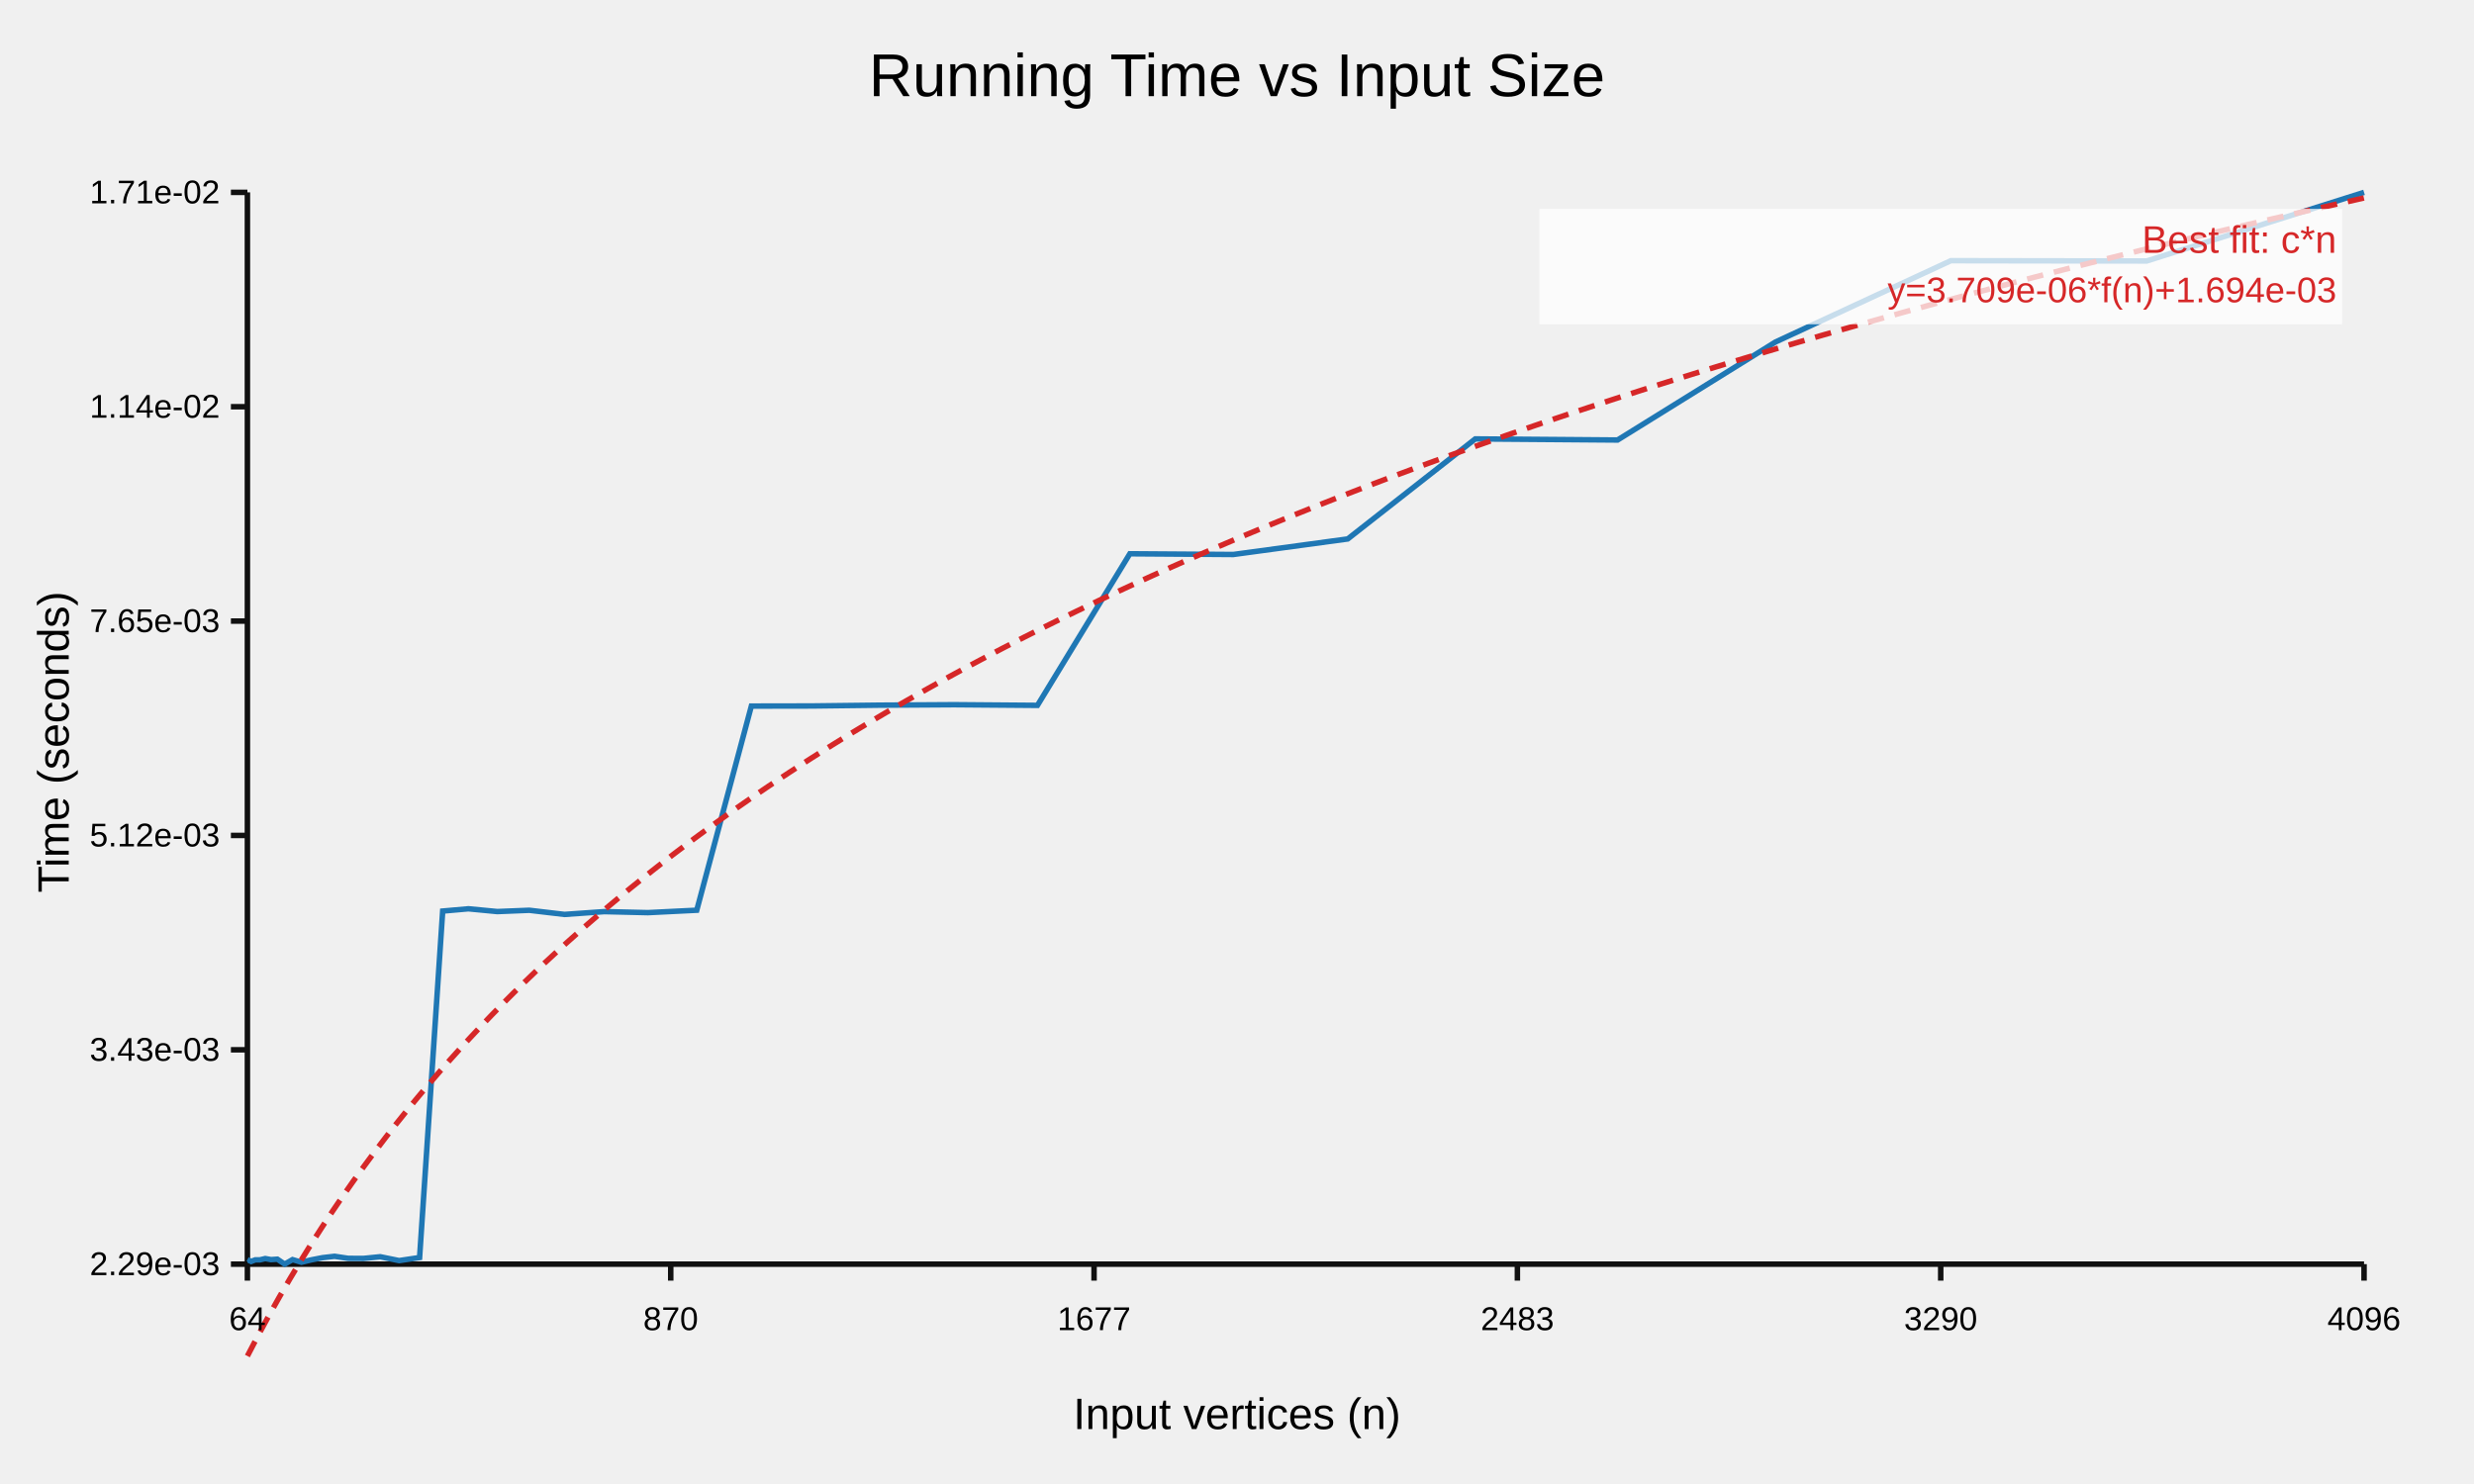
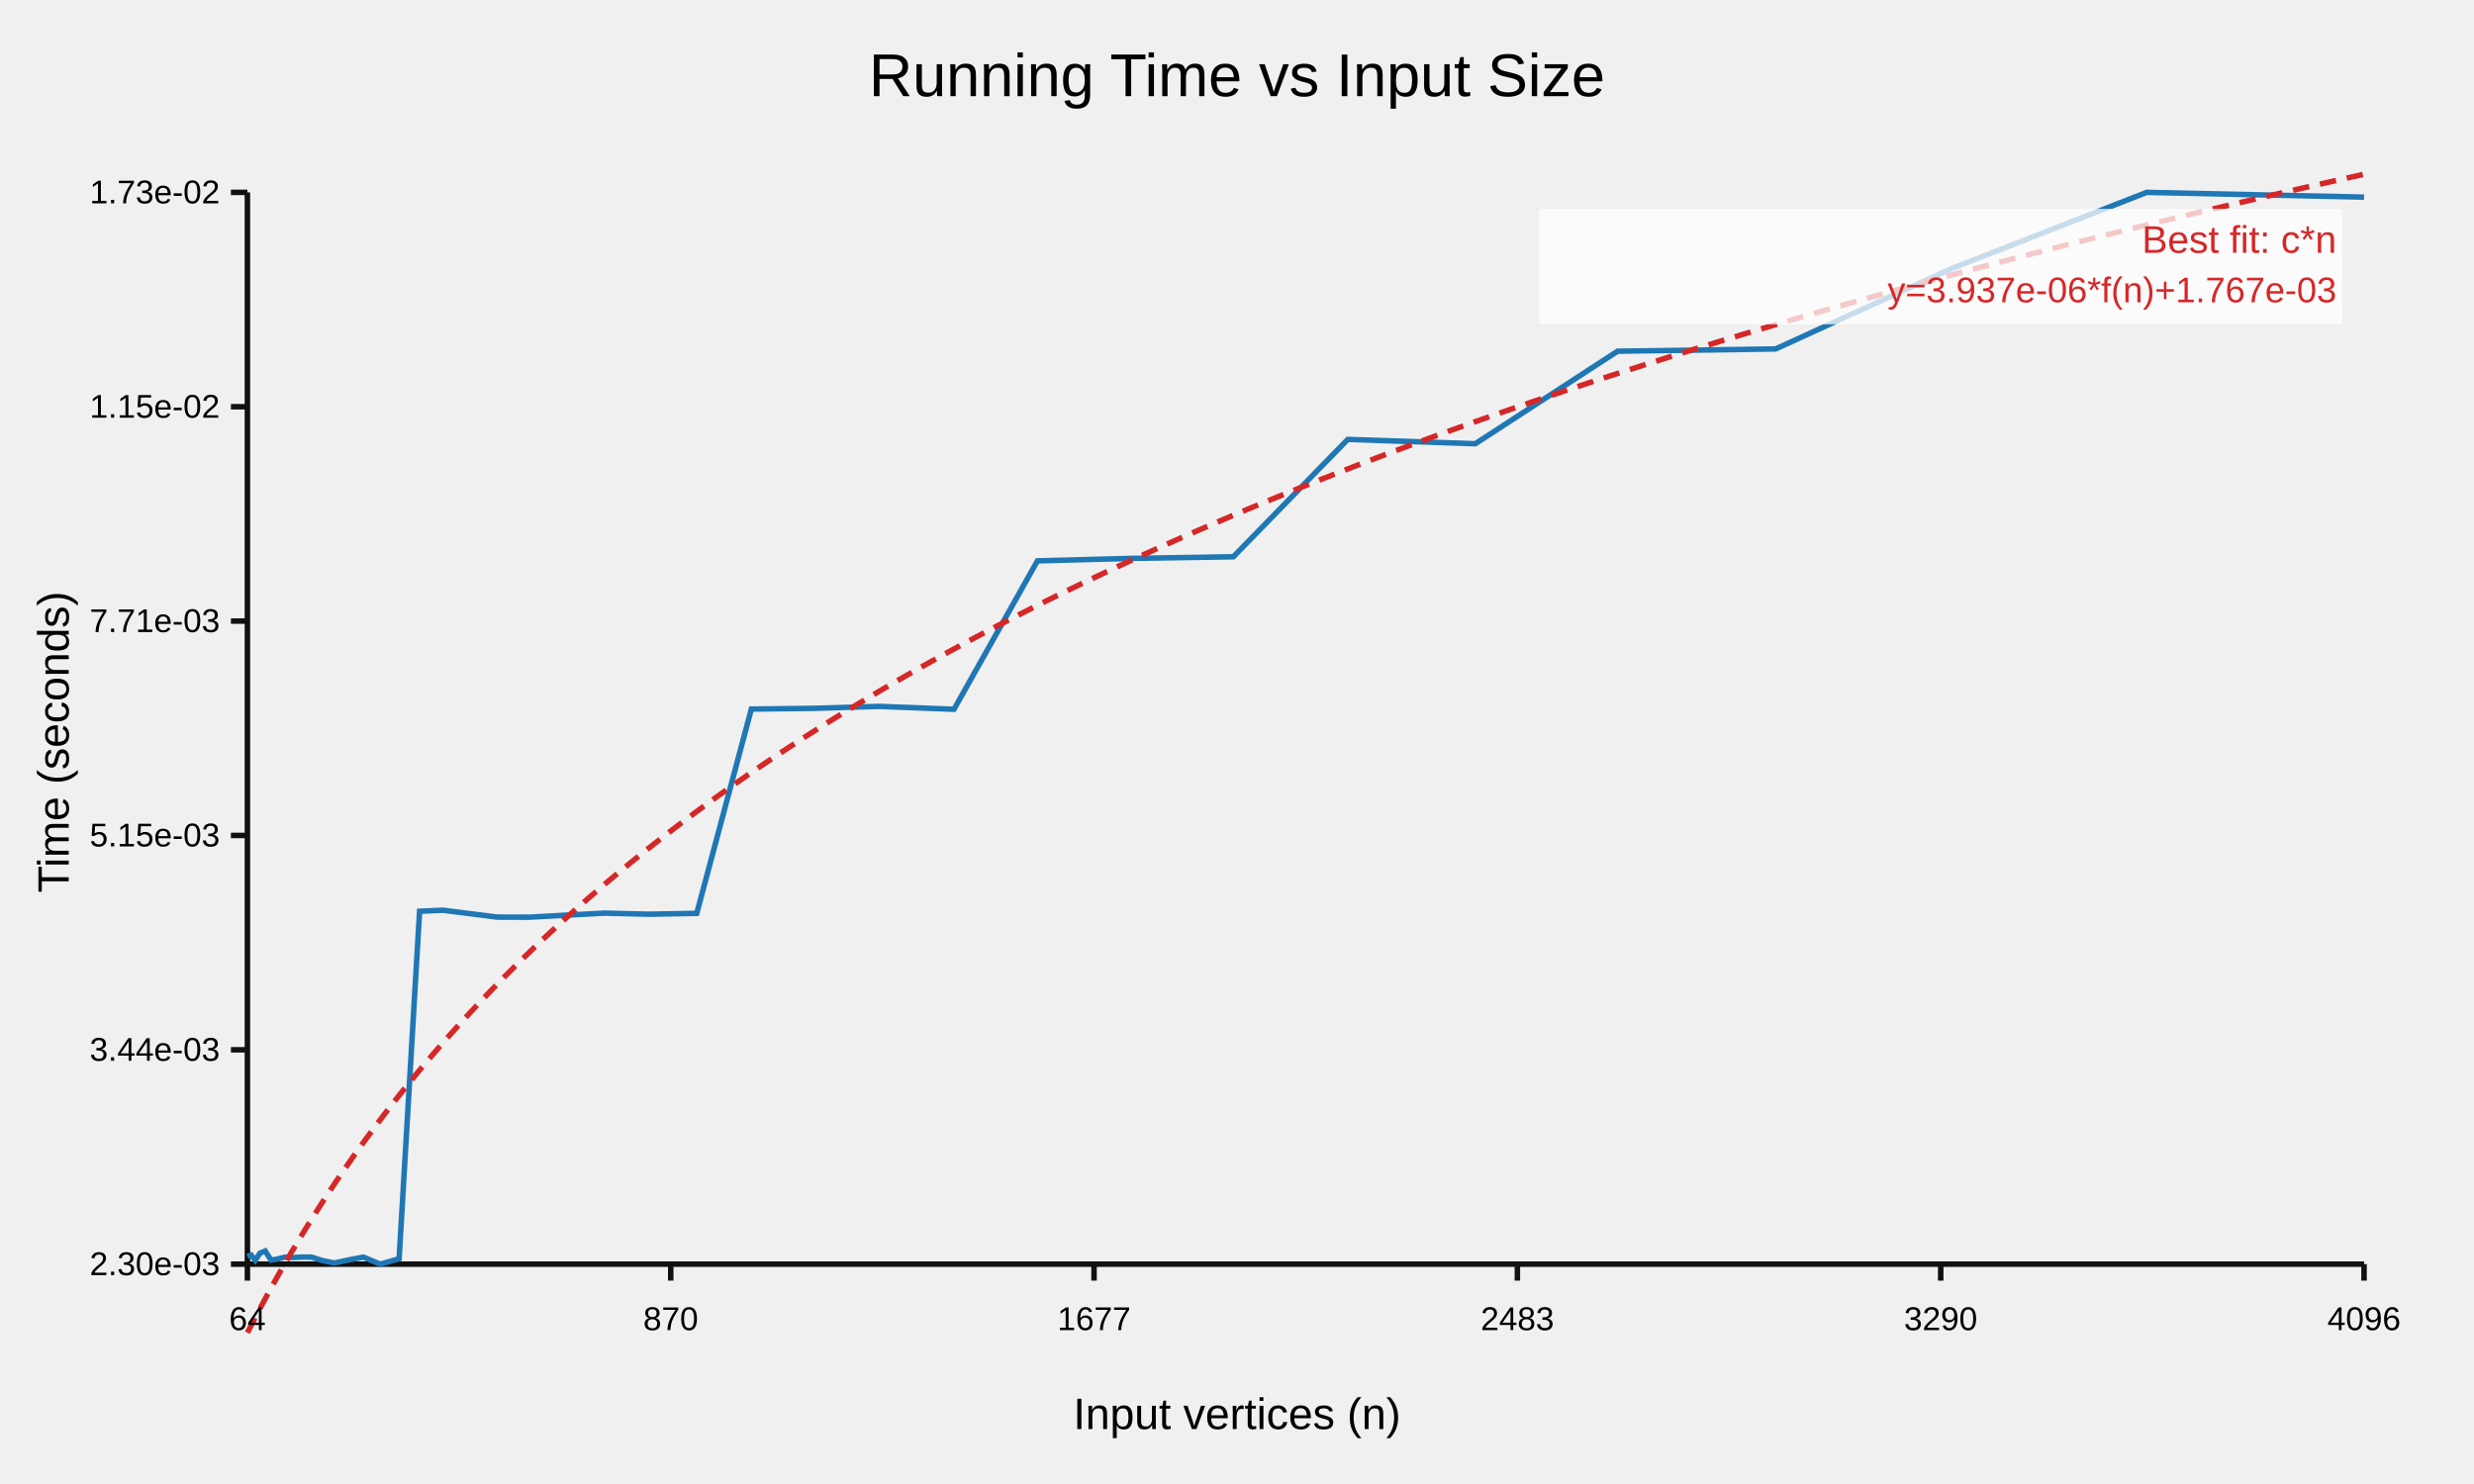
<svg xmlns="http://www.w3.org/2000/svg" width="900" height="540">
  <style>text{font-family:Arial,sans-serif} .axis{stroke:#111;stroke-width:2} .grid{stroke:#ddd;stroke-width:1} .data{fill:none;stroke:#1f77b4;stroke-width:2} .fit{fill:none;stroke:#d62728;stroke-width:2;stroke-dasharray:6 4}</style>
  <text x="450.0" y="35" text-anchor="middle" font-size="22">Running Time vs Input Size</text>
  <line class="axis" x1="90" y1="460" x2="860" y2="460" />
  <line class="axis" x1="90" y1="70" x2="90" y2="460" />
-   <polyline class="data" points="90.00,458.33 91.34,459.03 92.86,458.44 94.58,458.43 96.49,457.97 98.59,458.35 100.89,458.19 103.56,460.00 106.42,458.35 109.67,459.31 113.30,458.43 117.31,457.65 121.70,457.14 126.67,457.89 132.20,457.92 138.32,457.31 145.19,458.71 152.64,457.60 161.04,331.52 170.40,330.69 180.90,331.70 192.55,331.23 205.35,332.74 219.86,331.72 235.71,332.09 253.47,331.21 273.33,256.93 295.30,256.89 319.74,256.60 347.05,256.43 377.41,256.67 411.02,201.51 448.65,201.77 490.28,196.11 536.68,159.71 588.44,160.11 645.92,124.43 709.70,94.86 780.94,94.97 860.00,70.00" />
-   <polyline class="fit" points="90.00,493.43 93.87,486.01 97.74,478.87 101.61,471.98 105.48,465.32 109.35,458.89 113.22,452.66 117.09,446.62 120.95,440.77 124.82,435.08 128.69,429.56 132.56,424.19 136.43,418.97 140.30,413.88 144.17,408.92 148.04,404.09 151.91,399.37 155.78,394.77 159.65,390.27 163.52,385.87 167.39,381.57 171.26,377.37 175.13,373.25 178.99,369.22 182.86,365.27 186.73,361.39 190.60,357.60 194.47,353.87 198.34,350.22 202.21,346.64 206.08,343.11 209.95,339.66 213.82,336.26 217.69,332.92 221.56,329.64 225.43,326.41 229.30,323.23 233.17,320.11 237.04,317.03 240.90,314.00 244.77,311.02 248.64,308.09 252.51,305.20 256.38,302.35 260.25,299.54 264.12,296.77 267.99,294.04 271.86,291.35 275.73,288.69 279.60,286.07 283.47,283.49 287.34,280.94 291.21,278.42 295.08,275.93 298.94,273.48 302.81,271.06 306.68,268.66 310.55,266.30 314.42,263.96 318.29,261.66 322.16,259.37 326.03,257.12 329.90,254.89 333.77,252.69 337.64,250.51 341.51,248.35 345.38,246.22 349.25,244.11 353.12,242.03 356.98,239.97 360.85,237.92 364.72,235.90 368.59,233.90 372.46,231.92 376.33,229.97 380.20,228.03 384.07,226.11 387.94,224.20 391.81,222.32 395.68,220.46 399.55,218.61 403.42,216.78 407.29,214.96 411.16,213.17 415.03,211.39 418.89,209.62 422.76,207.88 426.63,206.14 430.50,204.43 434.37,202.73 438.24,201.04 442.11,199.37 445.98,197.71 449.85,196.06 453.72,194.43 457.59,192.82 461.46,191.21 465.33,189.62 469.20,188.04 473.07,186.48 476.93,184.93 480.80,183.39 484.67,181.86 488.54,180.34 492.41,178.84 496.28,177.35 500.15,175.86 504.02,174.39 507.89,172.93 511.76,171.49 515.63,170.05 519.50,168.62 523.37,167.21 527.24,165.80 531.11,164.40 534.97,163.02 538.84,161.64 542.71,160.27 546.58,158.92 550.45,157.57 554.32,156.23 558.19,154.90 562.06,153.58 565.93,152.27 569.80,150.97 573.67,149.67 577.54,148.39 581.41,147.11 585.28,145.84 589.15,144.58 593.02,143.33 596.88,142.08 600.75,140.85 604.62,139.62 608.49,138.40 612.36,137.18 616.23,135.98 620.10,134.78 623.97,133.59 627.84,132.41 631.71,131.23 635.58,130.06 639.45,128.90 643.32,127.74 647.19,126.59 651.06,125.45 654.92,124.32 658.79,123.19 662.66,122.06 666.53,120.95 670.40,119.84 674.27,118.74 678.14,117.64 682.01,116.55 685.88,115.46 689.75,114.39 693.62,113.31 697.49,112.25 701.36,111.19 705.23,110.13 709.10,109.08 712.96,108.04 716.83,107.00 720.70,105.97 724.57,104.94 728.44,103.92 732.31,102.90 736.18,101.89 740.05,100.88 743.92,99.88 747.79,98.89 751.66,97.90 755.53,96.91 759.40,95.93 763.27,94.95 767.14,93.98 771.01,93.02 774.87,92.06 778.74,91.10 782.61,90.15 786.48,89.20 790.35,88.26 794.22,87.32 798.09,86.39 801.96,85.46 805.83,84.53 809.70,83.61 813.57,82.70 817.44,81.78 821.31,80.88 825.18,79.97 829.05,79.08 832.91,78.18 836.78,77.29 840.65,76.40 844.52,75.52 848.39,74.64 852.26,73.77 856.13,72.90 860.00,72.03" />
+   <polyline class="data" points="90.00,457.18 91.34,456.70 92.86,458.60 94.58,455.98 96.49,455.23 98.59,458.52 100.89,458.15 103.56,457.46 106.42,457.61 109.67,457.43 113.30,457.44 117.31,458.71 121.70,459.58 126.67,458.49 132.20,457.44 138.32,460.00 145.19,458.03 152.64,331.59 161.04,331.21 170.40,332.39 180.90,333.72 192.55,333.75 205.35,333.04 219.86,332.27 235.71,332.66 253.47,332.36 273.33,258.01 295.30,257.77 319.74,257.04 347.05,258.09 377.41,204.08 411.02,203.20 448.65,202.61 490.28,159.90 536.68,161.47 588.44,127.80 645.92,126.98 709.70,97.83 780.94,70.00 860.00,71.74" />
+   <polyline class="fit" points="90.00,484.94 93.87,477.46 97.74,470.25 101.61,463.30 105.48,456.59 109.35,450.11 113.22,443.84 117.09,437.77 120.95,431.88 124.82,426.16 128.69,420.61 132.56,415.22 136.43,409.97 140.30,404.86 144.17,399.88 148.04,395.03 151.91,390.29 155.78,385.67 159.65,381.16 163.52,376.75 167.39,372.43 171.26,368.22 175.13,364.09 178.99,360.05 182.86,356.09 186.73,352.21 190.60,348.41 194.47,344.68 198.34,341.02 202.21,337.43 206.08,333.91 209.95,330.44 213.82,327.04 217.69,323.70 221.56,320.41 225.43,317.18 229.30,314.01 233.17,310.88 237.04,307.81 240.90,304.78 244.77,301.80 248.64,298.86 252.51,295.97 256.38,293.12 260.25,290.31 264.12,287.54 267.99,284.82 271.86,282.12 275.73,279.47 279.60,276.85 283.47,274.27 287.34,271.72 291.21,269.21 295.08,266.72 298.94,264.27 302.81,261.85 306.68,259.46 310.55,257.10 314.42,254.77 318.29,252.46 322.16,250.18 326.03,247.93 329.90,245.71 333.77,243.50 337.64,241.33 341.51,239.18 345.38,237.05 349.25,234.95 353.12,232.86 356.98,230.80 360.85,228.77 364.72,226.75 368.59,224.75 372.46,222.78 376.33,220.82 380.20,218.89 384.07,216.97 387.94,215.07 391.81,213.19 395.68,211.33 399.55,209.49 403.42,207.66 407.29,205.86 411.16,204.06 415.03,202.29 418.89,200.53 422.76,198.78 426.63,197.06 430.50,195.34 434.37,193.65 438.24,191.96 442.11,190.30 445.98,188.64 449.85,187.00 453.72,185.37 457.59,183.76 461.46,182.16 465.33,180.58 469.20,179.00 473.07,177.44 476.93,175.90 480.80,174.36 484.67,172.84 488.54,171.32 492.41,169.82 496.28,168.34 500.15,166.86 504.02,165.39 507.89,163.94 511.76,162.49 515.63,161.06 519.50,159.64 523.37,158.23 527.24,156.82 531.11,155.43 534.97,154.05 538.84,152.68 542.71,151.32 546.58,149.96 550.45,148.62 554.32,147.29 558.19,145.96 562.06,144.64 565.93,143.34 569.80,142.04 573.67,140.75 577.54,139.47 581.41,138.20 585.28,136.93 589.15,135.67 593.02,134.43 596.88,133.19 600.75,131.95 604.62,130.73 608.49,129.51 612.36,128.30 616.23,127.10 620.10,125.91 623.97,124.72 627.84,123.54 631.71,122.37 635.58,121.21 639.45,120.05 643.32,118.90 647.19,117.75 651.06,116.61 654.92,115.48 658.79,114.36 662.66,113.24 666.53,112.13 670.40,111.02 674.27,109.92 678.14,108.83 682.01,107.75 685.88,106.66 689.75,105.59 693.62,104.52 697.49,103.46 701.36,102.40 705.23,101.35 709.10,100.31 712.96,99.27 716.83,98.23 720.70,97.20 724.57,96.18 728.44,95.16 732.31,94.15 736.18,93.14 740.05,92.14 743.92,91.14 747.79,90.15 751.66,89.16 755.53,88.18 759.40,87.21 763.27,86.23 767.14,85.27 771.01,84.30 774.87,83.35 778.74,82.39 782.61,81.45 786.48,80.50 790.35,79.56 794.22,78.63 798.09,77.70 801.96,76.78 805.83,75.85 809.70,74.94 813.57,74.03 817.44,73.12 821.31,72.21 825.18,71.31 829.05,70.42 832.91,69.53 836.78,68.64 840.65,67.76 844.52,66.88 848.39,66.00 852.26,65.13 856.13,64.27 860.00,63.40" />
  <text x="450.0" y="520" text-anchor="middle" font-size="16">Input vertices (n)</text>
  <text x="25" y="270.0" text-anchor="middle" transform="rotate(-90,25,270.0)" font-size="16">Time (seconds)</text>
  <rect x="560" y="76" width="292" height="42" fill="white" opacity="0.75" />
  <text x="850" y="92" text-anchor="end" font-size="14" fill="#d62728">Best fit: c*n</text>
-   <text x="850" y="110" text-anchor="end" font-size="13" fill="#d62728">y=3.709e-06*f(n)+1.694e-03</text>
+   <text x="850" y="110" text-anchor="end" font-size="13" fill="#d62728">y=3.937e-06*f(n)+1.767e-03</text>
  <line class="axis" x1="90.00" y1="460" x2="90.00" y2="466" />
  <text x="90.00" y="484" text-anchor="middle" font-size="12">64</text>
  <line class="axis" x1="244.00" y1="460" x2="244.00" y2="466" />
  <text x="244.00" y="484" text-anchor="middle" font-size="12">870</text>
  <line class="axis" x1="398.00" y1="460" x2="398.00" y2="466" />
  <text x="398.00" y="484" text-anchor="middle" font-size="12">1677</text>
  <line class="axis" x1="552.00" y1="460" x2="552.00" y2="466" />
  <text x="552.00" y="484" text-anchor="middle" font-size="12">2483</text>
  <line class="axis" x1="706.00" y1="460" x2="706.00" y2="466" />
  <text x="706.00" y="484" text-anchor="middle" font-size="12">3290</text>
  <line class="axis" x1="860.00" y1="460" x2="860.00" y2="466" />
  <text x="860.00" y="484" text-anchor="middle" font-size="12">4096</text>
  <line class="axis" x1="84" y1="460.00" x2="90" y2="460.00" />
-   <text x="80" y="464.00" text-anchor="end" font-size="12">2.29e-03</text>
+   <text x="80" y="464.00" text-anchor="end" font-size="12">2.30e-03</text>
  <line class="axis" x1="84" y1="382.00" x2="90" y2="382.00" />
-   <text x="80" y="386.00" text-anchor="end" font-size="12">3.43e-03</text>
+   <text x="80" y="386.00" text-anchor="end" font-size="12">3.44e-03</text>
  <line class="axis" x1="84" y1="304.00" x2="90" y2="304.00" />
-   <text x="80" y="308.00" text-anchor="end" font-size="12">5.12e-03</text>
+   <text x="80" y="308.00" text-anchor="end" font-size="12">5.15e-03</text>
  <line class="axis" x1="84" y1="226.00" x2="90" y2="226.00" />
-   <text x="80" y="230.00" text-anchor="end" font-size="12">7.65e-03</text>
+   <text x="80" y="230.00" text-anchor="end" font-size="12">7.71e-03</text>
  <line class="axis" x1="84" y1="148.00" x2="90" y2="148.00" />
-   <text x="80" y="152.00" text-anchor="end" font-size="12">1.14e-02</text>
+   <text x="80" y="152.00" text-anchor="end" font-size="12">1.15e-02</text>
  <line class="axis" x1="84" y1="70.00" x2="90" y2="70.00" />
-   <text x="80" y="74.00" text-anchor="end" font-size="12">1.71e-02</text>
+   <text x="80" y="74.00" text-anchor="end" font-size="12">1.73e-02</text>
</svg>
